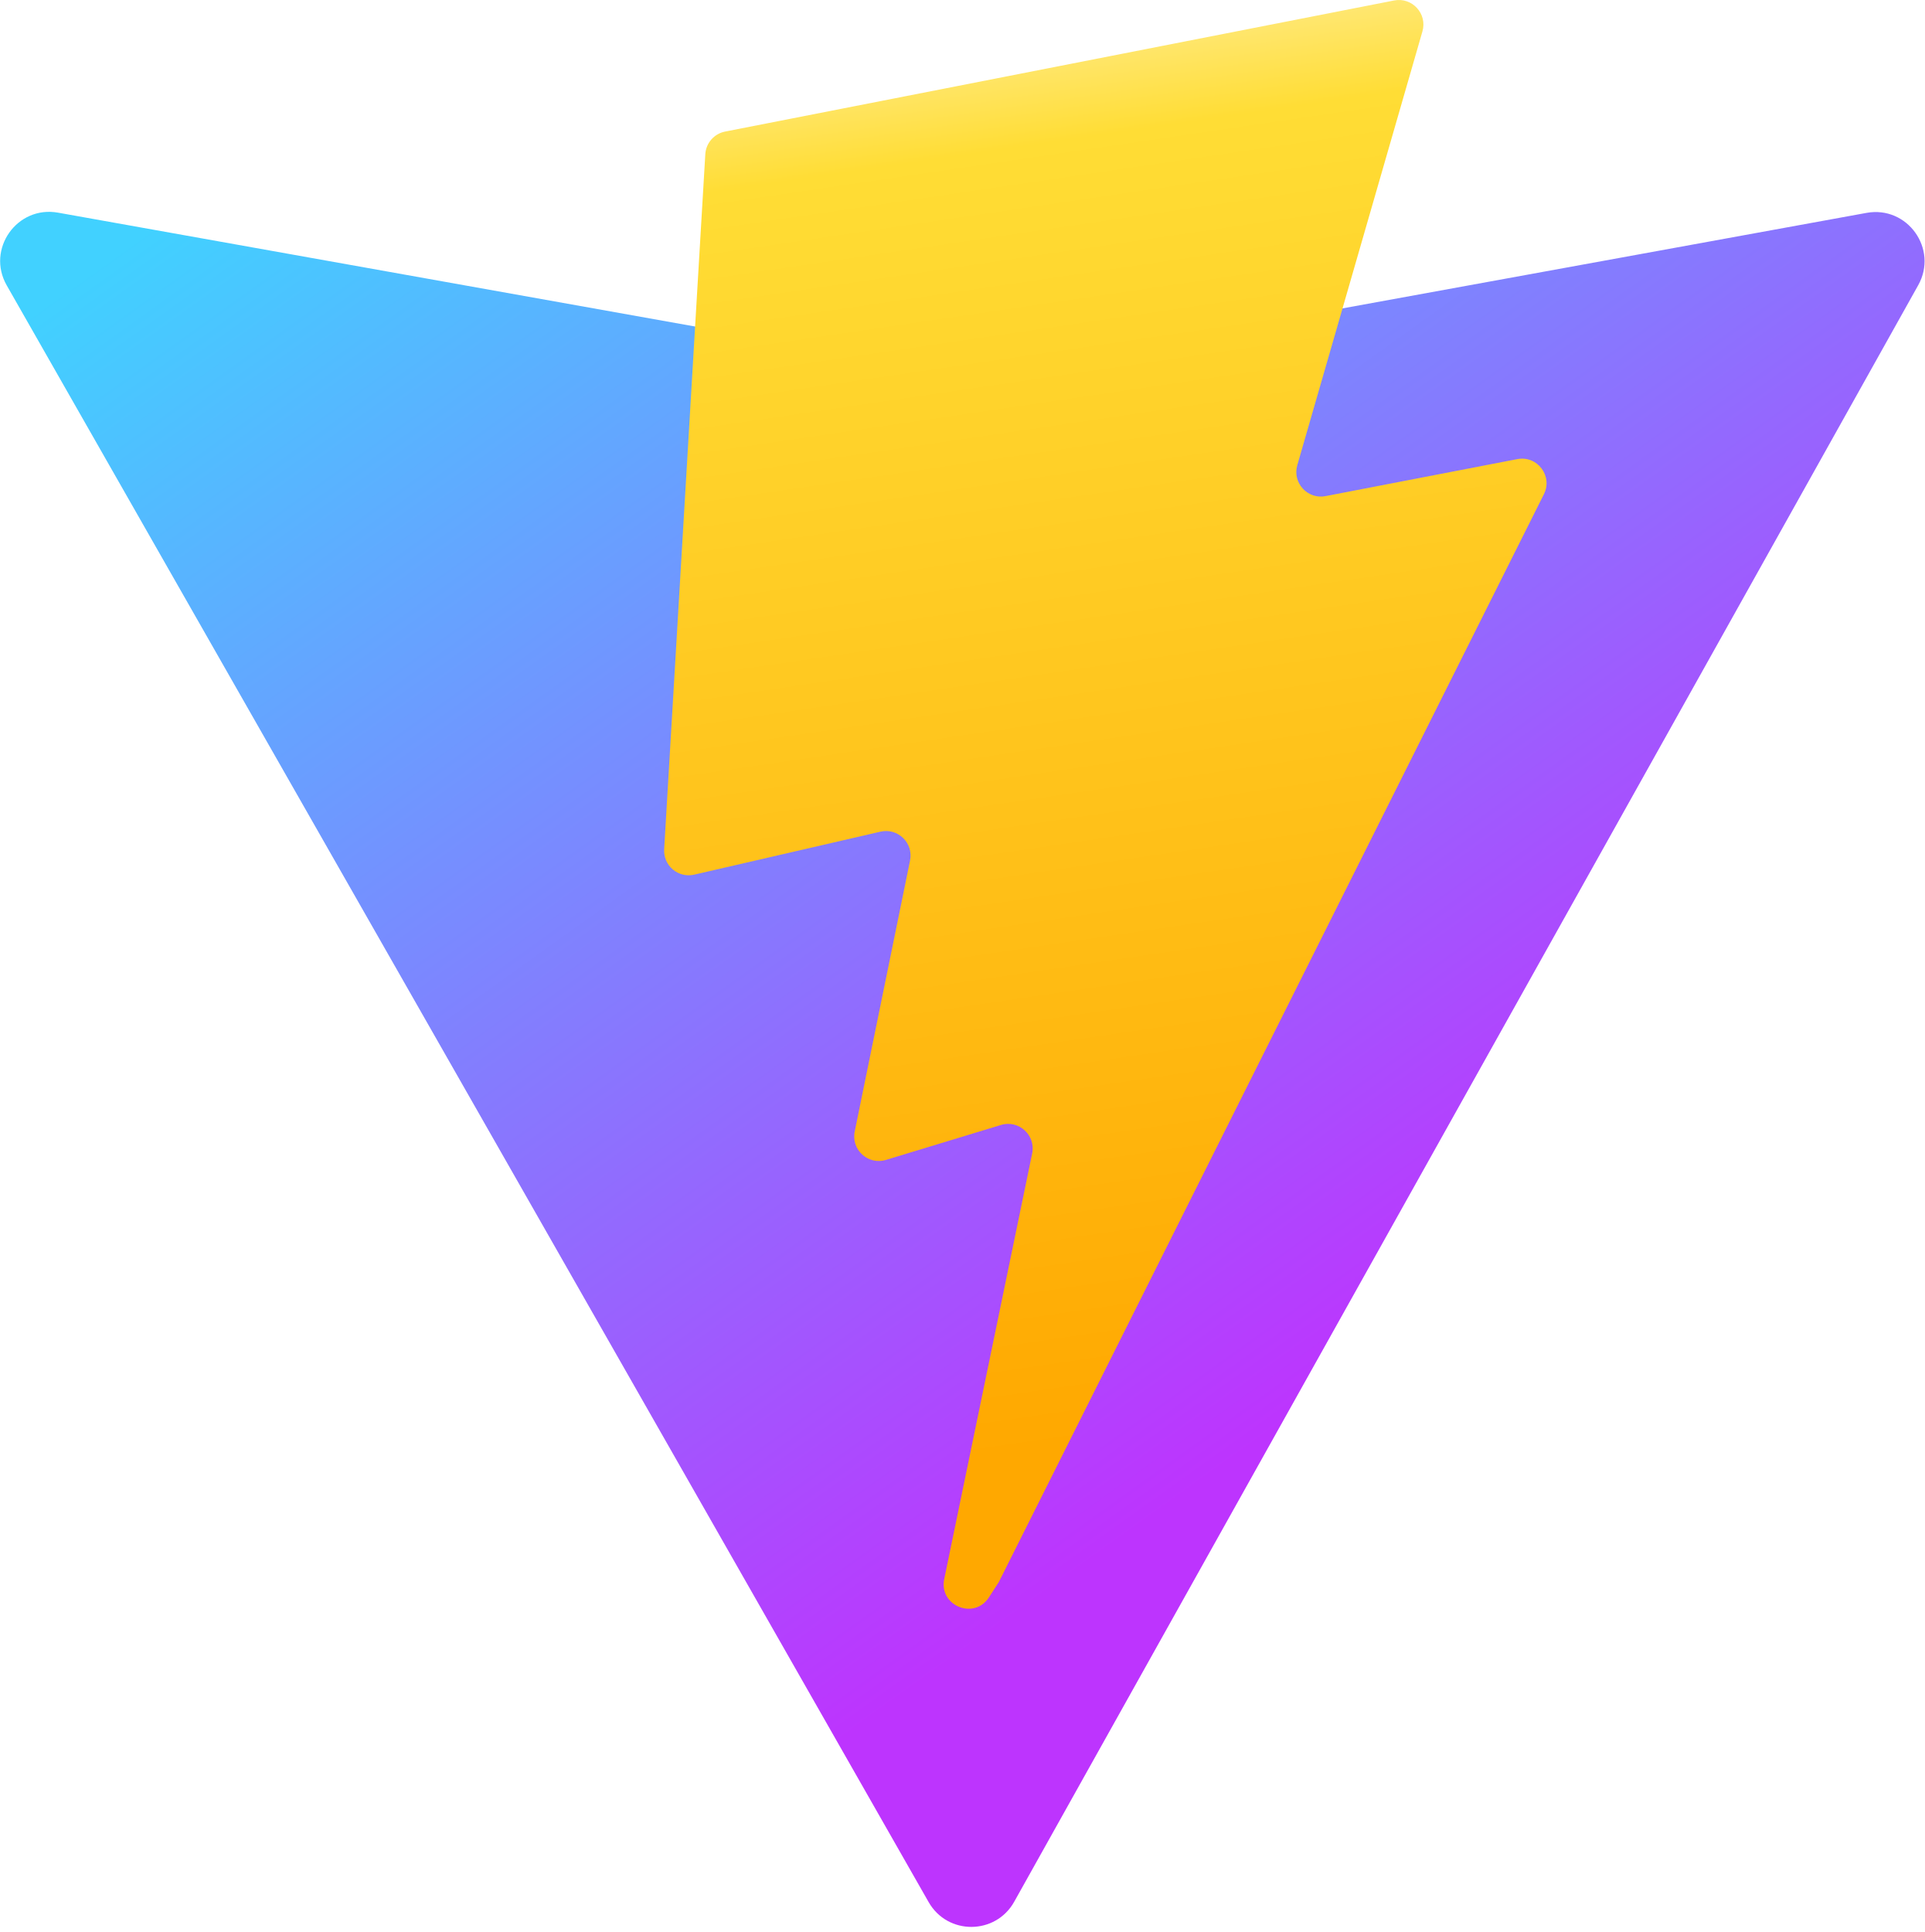
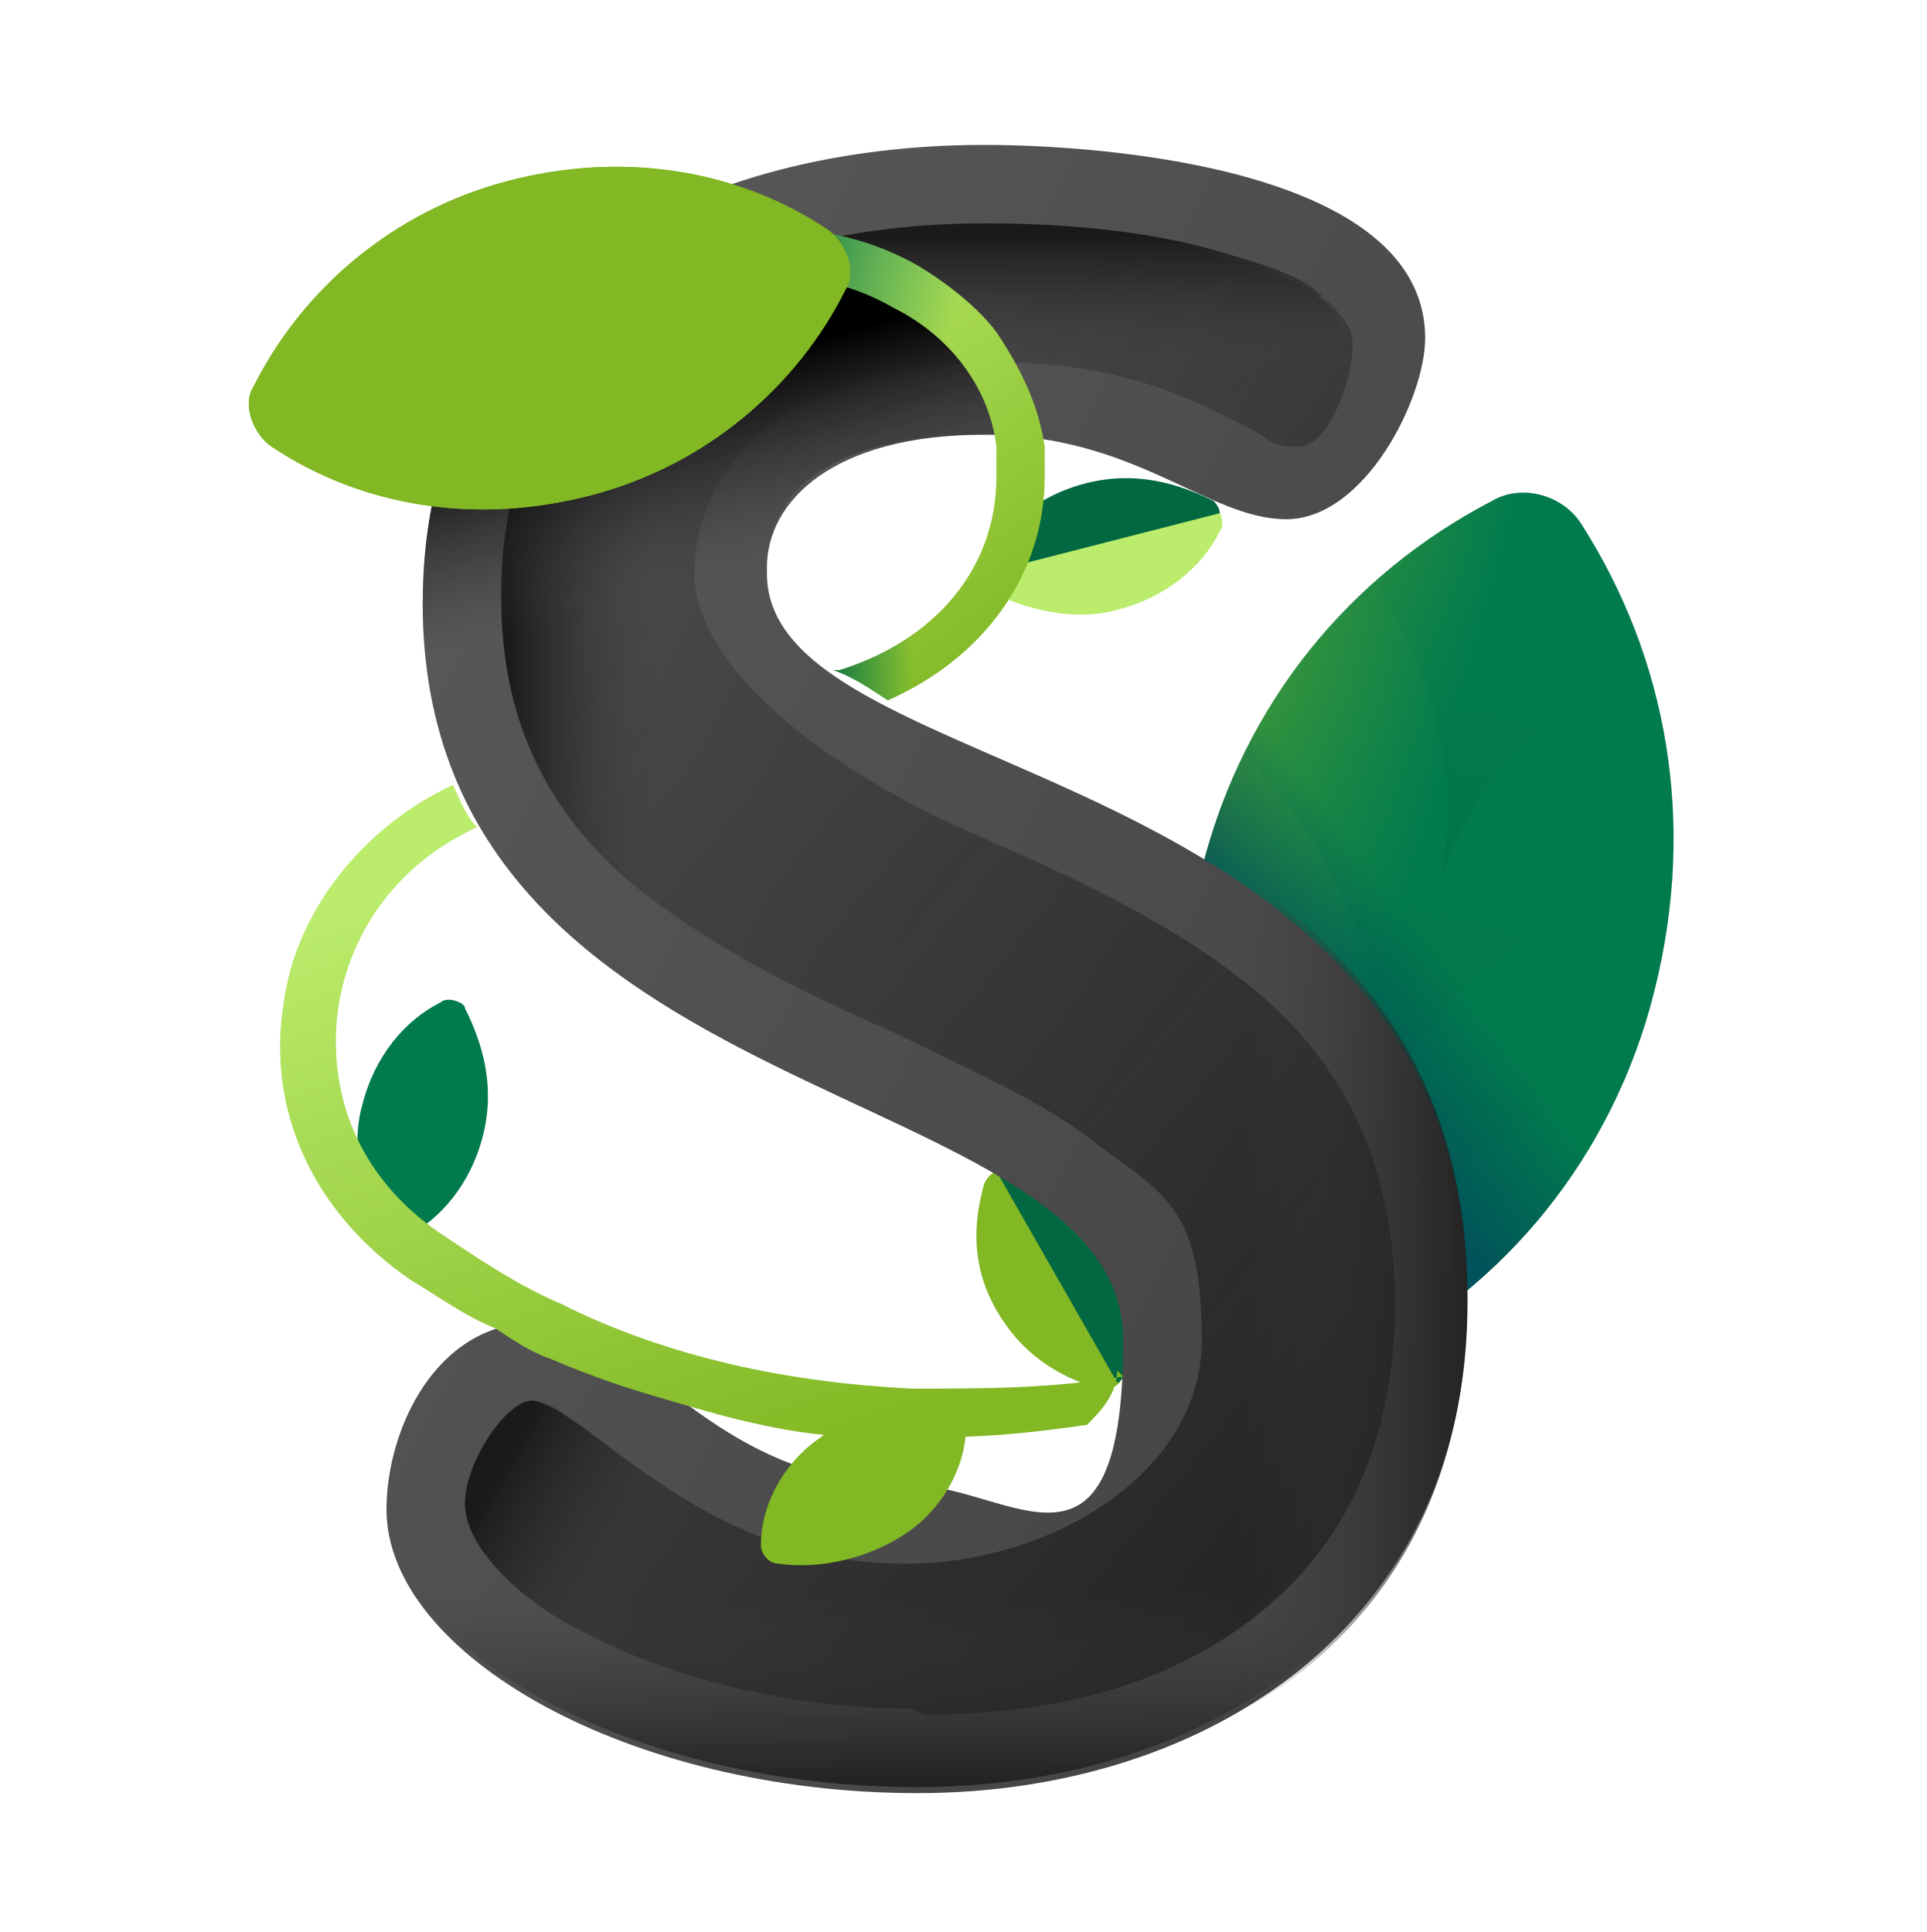
- <svg xmlns="http://www.w3.org/2000/svg" aria-hidden="true" role="img" class="iconify iconify--logos" width="31.88" height="32" preserveAspectRatio="xMidYMid meet" viewBox="0 0 256 257">
+ <svg xmlns="http://www.w3.org/2000/svg" xmlns:xlink="http://www.w3.org/1999/xlink" id="Layer_1" data-name="Layer 1" version="1.1" viewBox="0 0 31.9 32">
  <defs>
-     <linearGradient id="IconifyId1813088fe1fbc01fb466" x1="-.828%" x2="57.636%" y1="7.652%" y2="78.411%">
-       <stop offset="0%" stop-color="#41D1FF" />
-       <stop offset="100%" stop-color="#BD34FE" />
-     </linearGradient>
-     <linearGradient id="IconifyId1813088fe1fbc01fb467" x1="43.376%" x2="50.316%" y1="2.242%" y2="89.03%">
-       <stop offset="0%" stop-color="#FFEA83" />
-       <stop offset="8.333%" stop-color="#FFDD35" />
-       <stop offset="100%" stop-color="#FFA800" />
-     </linearGradient>
+     <style>
+       .cls-1 {
+         fill: url(#linear-gradient-12);
+       }
+ 
+       .cls-1, .cls-2, .cls-3, .cls-4, .cls-5, .cls-6, .cls-7, .cls-8, .cls-9, .cls-10, .cls-11, .cls-12, .cls-13, .cls-14, .cls-15, .cls-16, .cls-17, .cls-18, .cls-19, .cls-20, .cls-21, .cls-22, .cls-23, .cls-24, .cls-25, .cls-26, .cls-27, .cls-28, .cls-29, .cls-30, .cls-31, .cls-32 {
+         stroke-width: 0px;
+       }
+ 
+       .cls-2 {
+         fill: url(#linear-gradient-17);
+       }
+ 
+       .cls-3 {
+         fill: url(#linear-gradient-19);
+       }
+ 
+       .cls-4 {
+         fill: url(#linear-gradient);
+       }
+ 
+       .cls-5 {
+         fill: url(#linear-gradient-21);
+       }
+ 
+       .cls-6 {
+         fill: url(#linear-gradient-6);
+       }
+ 
+       .cls-7 {
+         fill: url(#linear-gradient-15);
+       }
+ 
+       .cls-8 {
+         fill: url(#linear-gradient-11);
+       }
+ 
+       .cls-9 {
+         fill: url(#linear-gradient-5);
+       }
+ 
+       .cls-10 {
+         fill: url(#linear-gradient-31);
+       }
+ 
+       .cls-11 {
+         fill: url(#linear-gradient-13);
+       }
+ 
+       .cls-12 {
+         fill: url(#linear-gradient-23);
+       }
+ 
+       .cls-13 {
+         fill: url(#linear-gradient-25);
+       }
+ 
+       .cls-14 {
+         fill: url(#linear-gradient-16);
+       }
+ 
+       .cls-15 {
+         fill: url(#linear-gradient-22);
+       }
+ 
+       .cls-16 {
+         fill: url(#linear-gradient-32);
+       }
+ 
+       .cls-17 {
+         fill: url(#linear-gradient-20);
+       }
+ 
+       .cls-18 {
+         fill: url(#linear-gradient-14);
+       }
+ 
+       .cls-19 {
+         fill: url(#linear-gradient-2);
+       }
+ 
+       .cls-20 {
+         fill: url(#linear-gradient-7);
+       }
+ 
+       .cls-21 {
+         fill: url(#linear-gradient-3);
+       }
+ 
+       .cls-22 {
+         fill: url(#linear-gradient-9);
+       }
+ 
+       .cls-23 {
+         fill: url(#linear-gradient-27);
+       }
+ 
+       .cls-24 {
+         fill: url(#linear-gradient-8);
+       }
+ 
+       .cls-25 {
+         fill: url(#linear-gradient-24);
+       }
+ 
+       .cls-26 {
+         fill: url(#linear-gradient-26);
+       }
+ 
+       .cls-27 {
+         fill: url(#linear-gradient-18);
+       }
+ 
+       .cls-28 {
+         fill: url(#linear-gradient-30);
+       }
+ 
+       .cls-29 {
+         fill: url(#linear-gradient-29);
+       }
+ 
+       .cls-30 {
+         fill: url(#linear-gradient-28);
+       }
+ 
+       .cls-31 {
+         fill: url(#linear-gradient-10);
+       }
+ 
+       .cls-32 {
+         fill: url(#linear-gradient-4);
+       }
+     </style>
+     <linearGradient id="linear-gradient" x1="-1817" y1="1387.9" x2="-1814.9" y2="1387.9" gradientTransform="translate(2292.9 316.3) rotate(-30) scale(1 -1)" gradientUnits="userSpaceOnUse">
+       <stop offset="0" stop-color="#81b823" />
+       <stop offset="1" stop-color="#017b4e" />
+     </linearGradient>
+     <linearGradient id="linear-gradient-2" x1="-1815.5" y1="1387.9" x2="-1816.3" y2="1387.8" gradientTransform="translate(2292.9 316.3) rotate(-30) scale(1 -1)" gradientUnits="userSpaceOnUse">
+       <stop offset="0" stop-color="#017b4e" stop-opacity="0" />
+       <stop offset="1" stop-color="#026841" />
+     </linearGradient>
+     <linearGradient id="linear-gradient-3" x1="1040.1" y1="269" x2="1047.8" y2="269" gradientTransform="translate(-1058.7 4.8) rotate(15) scale(1 -1)" xlink:href="#linear-gradient" />
+     <linearGradient id="linear-gradient-4" x1="1043.9" y1="270.3" x2="1043.9" y2="260.4" gradientTransform="translate(-1058.7 4.8) rotate(15) scale(1 -1)" xlink:href="#linear-gradient-2" />
+     <linearGradient id="linear-gradient-5" x1="1043.9" y1="273.2" x2="1043.9" y2="263" gradientTransform="translate(-1058.7 4.8) rotate(15) scale(1 -1)" xlink:href="#linear-gradient-2" />
+     <linearGradient id="linear-gradient-6" x1="1043.9" y1="275.8" x2="1043.9" y2="268.1" gradientTransform="translate(-1058.7 4.8) rotate(15) scale(1 -1)" xlink:href="#linear-gradient-2" />
+     <linearGradient id="linear-gradient-7" x1="1045.7" y1="269.2" x2="1042.7" y2="268.8" gradientTransform="translate(-1058.7 4.8) rotate(15) scale(1 -1)" xlink:href="#linear-gradient-2" />
+     <linearGradient id="linear-gradient-8" x1="22.5" y1="18.1" x2="20.4" y2="16.5" gradientTransform="translate(1.1 33.6) scale(1 -1)" gradientUnits="userSpaceOnUse">
+       <stop offset="0" stop-color="#01525a" stop-opacity="0" />
+       <stop offset="1" stop-color="#01525a" />
+     </linearGradient>
+     <linearGradient id="linear-gradient-9" x1="2.8" y1="23.7" x2="23.7" y2="13" gradientTransform="translate(1.1 33.6) scale(1 -1)" gradientUnits="userSpaceOnUse">
+       <stop offset="0" stop-color="#5a5a5a" />
+       <stop offset="1" stop-color="#444" />
+     </linearGradient>
+     <linearGradient id="linear-gradient-10" x1="-2.1" y1="31.3" x2="27" y2="7.3" gradientTransform="translate(1.1 33.6) scale(1 -1)" gradientUnits="userSpaceOnUse">
+       <stop offset="0" stop-color="#433f43" stop-opacity="0" />
+       <stop offset="1" stop-color="#1a1a1a" />
+     </linearGradient>
+     <linearGradient id="linear-gradient-11" x1="9.8" y1="22.9" x2="7.3" y2="22.9" xlink:href="#linear-gradient-10" />
+     <linearGradient id="linear-gradient-12" x1="10.1" y1="7.9" x2="7.3" y2="9.5" xlink:href="#linear-gradient-10" />
+     <linearGradient id="linear-gradient-13" x1="14.1" y1="27.5" x2="14.1" y2="29.7" xlink:href="#linear-gradient-10" />
+     <linearGradient id="linear-gradient-14" x1="14.1" y1="7.2" x2="14.1" y2="3.7" xlink:href="#linear-gradient-10" />
+     <linearGradient id="linear-gradient-15" x1="19.5" y1="13.5" x2="23.7" y2="13.5" xlink:href="#linear-gradient-10" />
+     <linearGradient id="linear-gradient-16" x1="10.9" y1="24.1" x2="10" y2="27.3" gradientTransform="translate(1.1 33.6) scale(1 -1)" gradientUnits="userSpaceOnUse">
+       <stop offset="0" stop-color="#433f43" stop-opacity="0" />
+       <stop offset="1" stop-color="#000" />
+     </linearGradient>
+     <linearGradient id="linear-gradient-17" x1="705.2" y1="1247.9" x2="707.3" y2="1247.9" gradientTransform="translate(-1002.4 1045.1) rotate(15) scale(1 -1)" xlink:href="#linear-gradient" />
+     <linearGradient id="linear-gradient-18" x1="706.8" y1="1247.9" x2="705.9" y2="1247.8" gradientTransform="translate(-1002.4 1045.1) rotate(15) scale(1 -1)" xlink:href="#linear-gradient-2" />
+     <linearGradient id="linear-gradient-19" x1="2005.7" y1="4767" x2="2007.8" y2="4767" gradientTransform="translate(2634.1 -4458.4) rotate(53.1)" gradientUnits="userSpaceOnUse">
+       <stop offset="0" stop-color="#bbec6c" />
+       <stop offset="1" stop-color="#81b823" />
+     </linearGradient>
+     <linearGradient id="linear-gradient-20" x1="2007.2" y1="4767" x2="2006.4" y2="4767" gradientTransform="translate(2634.1 -4458.4) rotate(53.1)" gradientUnits="userSpaceOnUse">
+       <stop offset="0" stop-color="#78a91f" stop-opacity="0" />
+       <stop offset=".2" stop-color="#73a620" stop-opacity=".2" />
+       <stop offset=".4" stop-color="#659e24" stop-opacity=".4" />
+       <stop offset=".6" stop-color="#4e912b" stop-opacity=".6" />
+       <stop offset=".8" stop-color="#2d8034" stop-opacity=".8" />
+       <stop offset="1" stop-color="#036941" stop-opacity="1" />
+       <stop offset="1" stop-color="#026841" />
+     </linearGradient>
+     <linearGradient id="linear-gradient-21" x1="8.3" y1="19.8" x2="11.8" y2="9.3" gradientTransform="translate(1.1 33.6) scale(1 -1)" xlink:href="#linear-gradient-19" />
+     <linearGradient id="linear-gradient-22" x1="-3774.6" y1="2281.4" x2="-3772.5" y2="2281.4" gradientTransform="translate(-3175.4 -3057.3) rotate(-105)" xlink:href="#linear-gradient-19" />
+     <linearGradient id="linear-gradient-23" x1="-3773" y1="2281.4" x2="-3773.9" y2="2281.3" gradientTransform="translate(-3175.4 -3057.3) rotate(-105)" xlink:href="#linear-gradient-20" />
+     <linearGradient id="linear-gradient-24" x1="10.8" y1="29.6" x2="15.8" y2="22.7" gradientTransform="translate(1.1 33.6) scale(1 -1)" xlink:href="#linear-gradient-19" />
+     <linearGradient id="linear-gradient-25" x1="13.8" y1="25.5" x2="10.6" y2="26.5" gradientTransform="translate(1.1 33.6) scale(1 -1)" xlink:href="#linear-gradient-2" />
+     <linearGradient id="linear-gradient-26" x1="14" y1="24.6" x2="12.5" y2="24.6" gradientTransform="translate(1.1 33.6) scale(1 -1)" xlink:href="#linear-gradient-2" />
+     <linearGradient id="linear-gradient-27" x1="2490.3" y1="4134.5" x2="2495.7" y2="4134.5" gradientTransform="translate(3370.5 -3487) rotate(75)" xlink:href="#linear-gradient-19" />
+     <linearGradient id="linear-gradient-28" x1="2490.3" y1="4134.5" x2="2495.7" y2="4134.5" gradientTransform="translate(3370.5 -3487) rotate(75)" xlink:href="#linear-gradient-19" />
+     <linearGradient id="linear-gradient-29" x1="2492.9" y1="4135.4" x2="2492.9" y2="4128.5" gradientTransform="translate(3370.5 -3487) rotate(75)" xlink:href="#linear-gradient-20" />
+     <linearGradient id="linear-gradient-30" x1="2492.9" y1="4137.4" x2="2492.9" y2="4130.3" gradientTransform="translate(3370.5 -3487) rotate(75)" xlink:href="#linear-gradient-20" />
+     <linearGradient id="linear-gradient-31" x1="2492.9" y1="4139.2" x2="2492.9" y2="4133.9" gradientTransform="translate(3370.5 -3487) rotate(75)" xlink:href="#linear-gradient-20" />
+     <linearGradient id="linear-gradient-32" x1="2494.2" y1="4134.6" x2="2492.2" y2="4134.4" gradientTransform="translate(3370.5 -3487) rotate(75)" xlink:href="#linear-gradient-20" />
  </defs>
-   <path fill="url(#IconifyId1813088fe1fbc01fb466)" d="M255.153 37.938L134.897 252.976c-2.483 4.44-8.862 4.466-11.382.048L.875 37.958c-2.746-4.814 1.371-10.646 6.827-9.67l120.385 21.517a6.537 6.537 0 0 0 2.322-.004l117.867-21.483c5.438-.991 9.574 4.796 6.877 9.62Z" />
-   <path fill="url(#IconifyId1813088fe1fbc01fb467)" d="M185.432.063L96.44 17.501a3.268 3.268 0 0 0-2.634 3.014l-5.474 92.456a3.268 3.268 0 0 0 3.997 3.378l24.777-5.718c2.318-.535 4.413 1.507 3.936 3.838l-7.361 36.047c-.495 2.426 1.782 4.5 4.151 3.78l15.304-4.649c2.372-.72 4.652 1.36 4.15 3.788l-11.698 56.621c-.732 3.542 3.979 5.473 5.943 2.437l1.313-2.028l72.516-144.72c1.215-2.423-.88-5.186-3.54-4.672l-25.505 4.922c-2.396.462-4.435-1.77-3.759-4.114l16.646-57.705c.677-2.35-1.37-4.583-3.769-4.113Z" />
+   <g>
+     <path class="cls-4" d="M16.5,21.7c.4.7,1,1.1,1.7,1.3.2,0,.3,0,.4-.2.2-.7.2-1.4-.2-2.1s-1-1.1-1.7-1.3c-.2,0-.3,0-.4.2-.2.7-.2,1.4.2,2.1h0Z" />
+     <path class="cls-19" d="M18.6,22.8c.2-.7.2-1.4-.2-2.1s-1-1.1-1.7-1.3c0,0-.2,0-.2,0l2,3.5c0,0,.1,0,.1-.2h0Z" />
+   </g>
+   <g>
+     <path class="cls-21" d="M19.9,14.4c-.7,2.7-.2,5.5,1.2,7.7.3.5,1,.7,1.5.4,2.3-1.2,4.1-3.3,4.8-6.1s.2-5.5-1.2-7.7c-.3-.5-1-.7-1.5-.4-2.3,1.2-4.1,3.3-4.8,6.1h0Z" />
+     <path class="cls-32" d="M27.4,16.4c-.1.5-.3,1-.5,1.5l-.5.2c-2.4.9-4.1,2.5-4.6,4.4.5-2-.1-4.2-1.8-6.1l-.4-.4c0-.5.1-1.1.3-1.6.7-2.7,2.5-4.8,4.8-6.1.5-.3,1.2-.1,1.5.4,1.4,2.2,1.9,5,1.2,7.7h0Z" />
+     <path class="cls-9" d="M22.7,19c.5-2,2.2-3.6,4.6-4.4h.4c0-2.2-.4-4.1-1.5-5.8-.3-.5-1-.7-1.5-.4-1.7.9-3.2,2.3-4.1,4.1l.3.3c1.7,2,2.3,4.2,1.8,6.1Z" />
+     <path class="cls-6" d="M23.8,14.8c.4-1.6,1.6-3,3.4-3.9-.2-.7-.6-1.4-1-2.1-.3-.5-1-.7-1.5-.4-.7.4-1.3.8-1.9,1.3,1.1,1.7,1.4,3.5,1,5.1Z" />
+     <path class="cls-20" d="M22.5,22.5c2.3-1.2,4.1-3.3,4.8-6.1s.2-5.5-1.2-7.7c-.2-.3-.4-.4-.7-.5l-3.8,14.3c.3,0,.6,0,.8,0Z" />
+     <path class="cls-24" d="M19.9,14.4c-.7,2.7-.2,5.5,1.2,7.7.3.5,1,.7,1.5.4,2.3-1.2,4.1-3.3,4.8-6.1s.2-5.5-1.2-7.7c-.3-.5-1-.7-1.5-.4-2.3,1.2-4.1,3.3-4.8,6.1h0Z" />
+   </g>
+   <g>
+     <path class="cls-22" d="M12.7,9.4c0-1.1,1.1-2.2,3.6-2.2s3.7,1.4,5,1.4,2.3-2,2.3-3c0-2.8-5.3-3.2-7.3-3.2-4.6,0-9.3,2.1-9.3,7.6,0,8.5,11.6,7.8,11.6,12.2s-1.9,2.4-3.5,2.4c-3.4,0-4.5-2.7-6.2-2.7s-2.5,1.8-2.5,3.1c0,2.4,4,4.7,8.8,4.7s9.1-2.8,9.1-8.1c0-9.2-11.6-8.5-11.6-12.1h0Z" />
+     <g>
+       <path class="cls-31" d="M15.1,28.3c-2,0-4-.5-5.5-1.3-1.2-.6-1.9-1.5-1.9-2.1s.7-1.7,1.1-1.7.7.4,1.2.7c1.1.8,2.6,2,5,2s4.9-1.5,4.9-3.7-.6-2.4-1.8-3.3c-.9-.7-2.1-1.2-3.3-1.8-1.6-.7-3.2-1.5-4.5-2.6-1.3-1.2-1.9-2.6-1.9-4.5s.8-3.6,2.4-4.7c1.4-1,3.4-1.5,5.6-1.5s2.4,0,4,.5c.7.2,1.2.4,1.6.7.3.3.4.5.4.7,0,.6-.4,1.7-.9,1.7s-.4-.1-.8-.3c-.8-.4-2-1.1-4.2-1.1-3.7,0-5,1.9-5,3.5s2.3,3.3,4.6,4.3c1.6.7,3.4,1.5,4.8,2.7,1.5,1.3,2.2,3,2.2,5.1s-.7,3.8-2.1,5c-1.4,1.2-3.3,1.8-5.7,1.8h0Z" />
+       <path class="cls-8" d="M8.3,9.9c0,1.8.6,3.3,1.9,4.5,1.2,1.1,2.9,1.9,4.5,2.6.3.1.6.3.9.4v-3.9c-2.2-1-4.3-2-4.3-4.2s1.1-3.3,4.3-3.5v-2.2c-1.9.1-3.7.6-4.9,1.5-1.6,1.1-2.4,2.7-2.4,4.7h0Z" />
+       <path class="cls-1" d="M15,25.9c-2.4,0-3.9-1.1-5-2-.5-.4-1-.7-1.2-.7-.4,0-1.1,1-1.1,1.7s.8,1.5,1.9,2.1c1.5.8,3.5,1.3,5.5,1.3s.3,0,.5,0v-2.4c-.2,0-.4,0-.6,0Z" />
+       <path class="cls-11" d="M21.9,4.9c-.3-.3-.9-.5-1.6-.7-1.6-.5-3.5-.5-4-.5-2.2,0-4.2.5-5.6,1.5-1.6,1.1-2.4,2.7-2.4,4.7s.6,3.3,1.9,4.5c.3.3.6.5.9.7h7.7c-.9-.5-1.9-1-2.9-1.4-2.4-1.1-4.6-2-4.6-4.3s1.3-3.5,5-3.5,3.3.6,4.2,1.1c.4.2.7.3.8.3.5,0,.9-1.1.9-1.7,0-.2,0-.4-.4-.7Z" />
+     </g>
+     <path class="cls-18" d="M18.6,22.1c0,1.8-1.9,2.4-3.5,2.4-3.4,0-4.5-2.7-6.2-2.7s-2.5,1.8-2.5,3.1c0,2.4,4,4.7,8.8,4.7s9.1-2.8,9.1-8.1-.4-3-1-4.1h-10.7c3,1.5,6.1,2.4,6.1,4.7Z" />
+     <path class="cls-7" d="M13.2,10.5v7.2c2.8,1.3,5.4,2.3,5.4,4.4s-1.9,2.4-3.5,2.4-1.3-.1-1.9-.3v5.3c.6,0,1.3.1,2,.1,5.3,0,9.1-2.8,9.1-8.1,0-8.1-8.9-8.5-11.1-11h0Z" />
+   </g>
+   <path class="cls-14" d="M16.4,12.4c-2.1-.9-3.7-1.7-3.7-3s1.1-2.2,3.6-2.2.3,0,.5,0c-.9-2.2-3.1-3.7-5.7-3.7s0,0,0,0c-2.4,1.1-4.1,3.2-4.1,6.5s.8,3.8,2,5.1c.7.2,1.4.4,2.1.4,2.3,0,4.2-1.2,5.3-2.9h0Z" />
+   <g>
+     <g>
+       <path class="cls-2" d="M6,18.3c-.2.7,0,1.5.3,2.1,0,.1.3.2.4.1.6-.3,1.1-.9,1.3-1.7s0-1.5-.3-2.1c0-.1-.3-.2-.4-.1-.6.3-1.1.9-1.3,1.7Z" />
+       <path class="cls-27" d="M6.7,20.5c.6-.3,1.1-.9,1.3-1.7s0-1.5-.3-2.1c0,0-.1-.1-.2-.1l-1,3.9c0,0,.2,0,.2,0Z" />
+     </g>
+     <g>
+       <path class="cls-3" d="M13.6,23.8c.6-.5,1.4-.6,2.1-.5.2,0,.3.2.3.3,0,.7-.4,1.4-1,1.8s-1.4.6-2.1.5c-.2,0-.3-.2-.3-.3,0-.7.4-1.4,1-1.8Z" />
+       <path class="cls-17" d="M15.9,23.6c0,.7-.4,1.4-1,1.8s-1.4.6-2.1.5c0,0-.1,0-.2-.1l3.2-2.4c0,0,0,.1,0,.2h0Z" />
+     </g>
+     <path class="cls-5" d="M18.5,22.7c0,.4-.3.7-.5.9-.7.1-1.5.2-2.3.2s-.4,0-.7,0c-.2,0-.4,0-.7,0-1.1,0-2.2-.3-3.2-.6-.7-.2-1.3-.4-2-.7-.3-.1-.6-.3-.9-.5-.5-.2-.9-.5-1.4-.8-1.6-1.1-2.4-2.8-2.1-4.6.2-1.5,1.3-2.9,2.8-3.6.1.2.2.5.4.7-1.3.6-2.1,1.7-2.3,3-.2,1.5.4,2.9,1.8,3.8.6.4,1.2.8,1.9,1.1,1.8.9,3.8,1.3,5.8,1.4,1.2,0,2.3,0,3.5-.2h0Z" />
+   </g>
+   <g>
+     <g>
+       <path class="cls-15" d="M18.5,10.1c-.7.2-1.5,0-2.1-.3-.1,0-.2-.3-.1-.4.3-.6.9-1.1,1.7-1.3s1.5,0,2.1.3c.1,0,.2.3.1.4-.3.6-.9,1.1-1.7,1.3Z" />
+       <path class="cls-12" d="M16.3,9.3c.3-.6.9-1.1,1.7-1.3s1.5,0,2.1.3c0,0,.1.1.1.2l-3.9,1c0,0,0-.2,0-.2Z" />
+     </g>
+     <g>
+       <path class="cls-25" d="M17.3,7.9c0,1.6-1,3-2.6,3.7-.3-.2-.6-.4-.9-.5h.1c1.6-.5,2.6-1.7,2.6-3.2s0-.3,0-.5c-.1-.9-.7-1.8-1.7-2.3-1.2-.7-2.7-.7-4-.1-.2,0-.4,0-.5-.1-.1-.2,0-.5.2-.6,1.5-.7,3.3-.7,4.7.1.5.3,1,.7,1.3,1.1.4.6.7,1.2.8,1.9,0,.1,0,.3,0,.5h0Z" />
+       <path class="cls-13" d="M17.3,7.9c0,1.6-1,3-2.6,3.7-.3-.2-.6-.4-.9-.5h.1c1.6-.5,2.6-1.7,2.6-3.2s0-.3,0-.5c-.1-.9-.7-1.8-1.7-2.3-1.2-.7-2.7-.7-4-.1-.2,0-.4,0-.5-.1-.1-.2,0-.5.2-.6,1.5-.7,3.3-.7,4.7.1.5.3,1,.7,1.3,1.1.4.6.7,1.2.8,1.9,0,.1,0,.3,0,.5h0Z" />
+       <path class="cls-26" d="M17.3,7.9c0,1.6-1,3-2.6,3.7-.3-.2-.6-.4-.9-.5h.1c1.6-.5,2.6-1.7,2.6-3.2s0-.3,0-.5c0-.5-.3-.9-.6-1.3h.9c.2.4.4.9.4,1.3,0,.1,0,.3,0,.5Z" />
+     </g>
+     <g>
+       <path class="cls-23" d="M8.4,3c1.9-.5,3.8-.2,5.3.8.3.2.5.7.3,1-.8,1.6-2.3,2.9-4.2,3.4-1.9.5-3.8.2-5.3-.8-.3-.2-.5-.7-.3-1,.8-1.6,2.3-2.9,4.2-3.4Z" />
+       <path class="cls-30" d="M8.4,3c1.9-.5,3.8-.2,5.3.8.3.2.5.7.3,1-.8,1.6-2.3,2.9-4.2,3.4-1.9.5-3.8.2-5.3-.8-.3-.2-.5-.7-.3-1,.8-1.6,2.3-2.9,4.2-3.4Z" />
+       <path class="cls-29" d="M9.8,8.2c.4,0,.7-.2,1.1-.4v-.4c.7-1.7,1.8-2.8,3.2-3.2-1.4.4-2.9,0-4.3-1.2l-.3-.2c-.4,0-.7.1-1.1.2-1.9.5-3.4,1.8-4.2,3.4-.2.4,0,.8.3,1,1.5,1,3.4,1.3,5.3.8h0Z" />
+       <path class="cls-28" d="M11.6,5c-1.4.4-2.5,1.5-3.1,3.2v.3c-1.5,0-2.9-.3-4-1-.3-.2-.5-.7-.3-1,.6-1.2,1.6-2.2,2.9-2.8l.2.2c1.4,1.2,2.9,1.6,4.3,1.2Z" />
+       <path class="cls-10" d="M8.7,5.7c-1.1.3-2.1,1.1-2.7,2.4-.5-.2-1-.4-1.4-.7-.3-.2-.5-.7-.3-1,.2-.5.6-.9.9-1.3,1.2.7,2.4,1,3.5.7Z" />
+       <path class="cls-16" d="M14,4.9c-.8,1.6-2.3,2.9-4.2,3.4-1.9.5-3.8.2-5.3-.8-.2-.1-.3-.3-.3-.5l9.9-2.7c0,.2,0,.4,0,.6Z" />
+     </g>
+   </g>
</svg>
